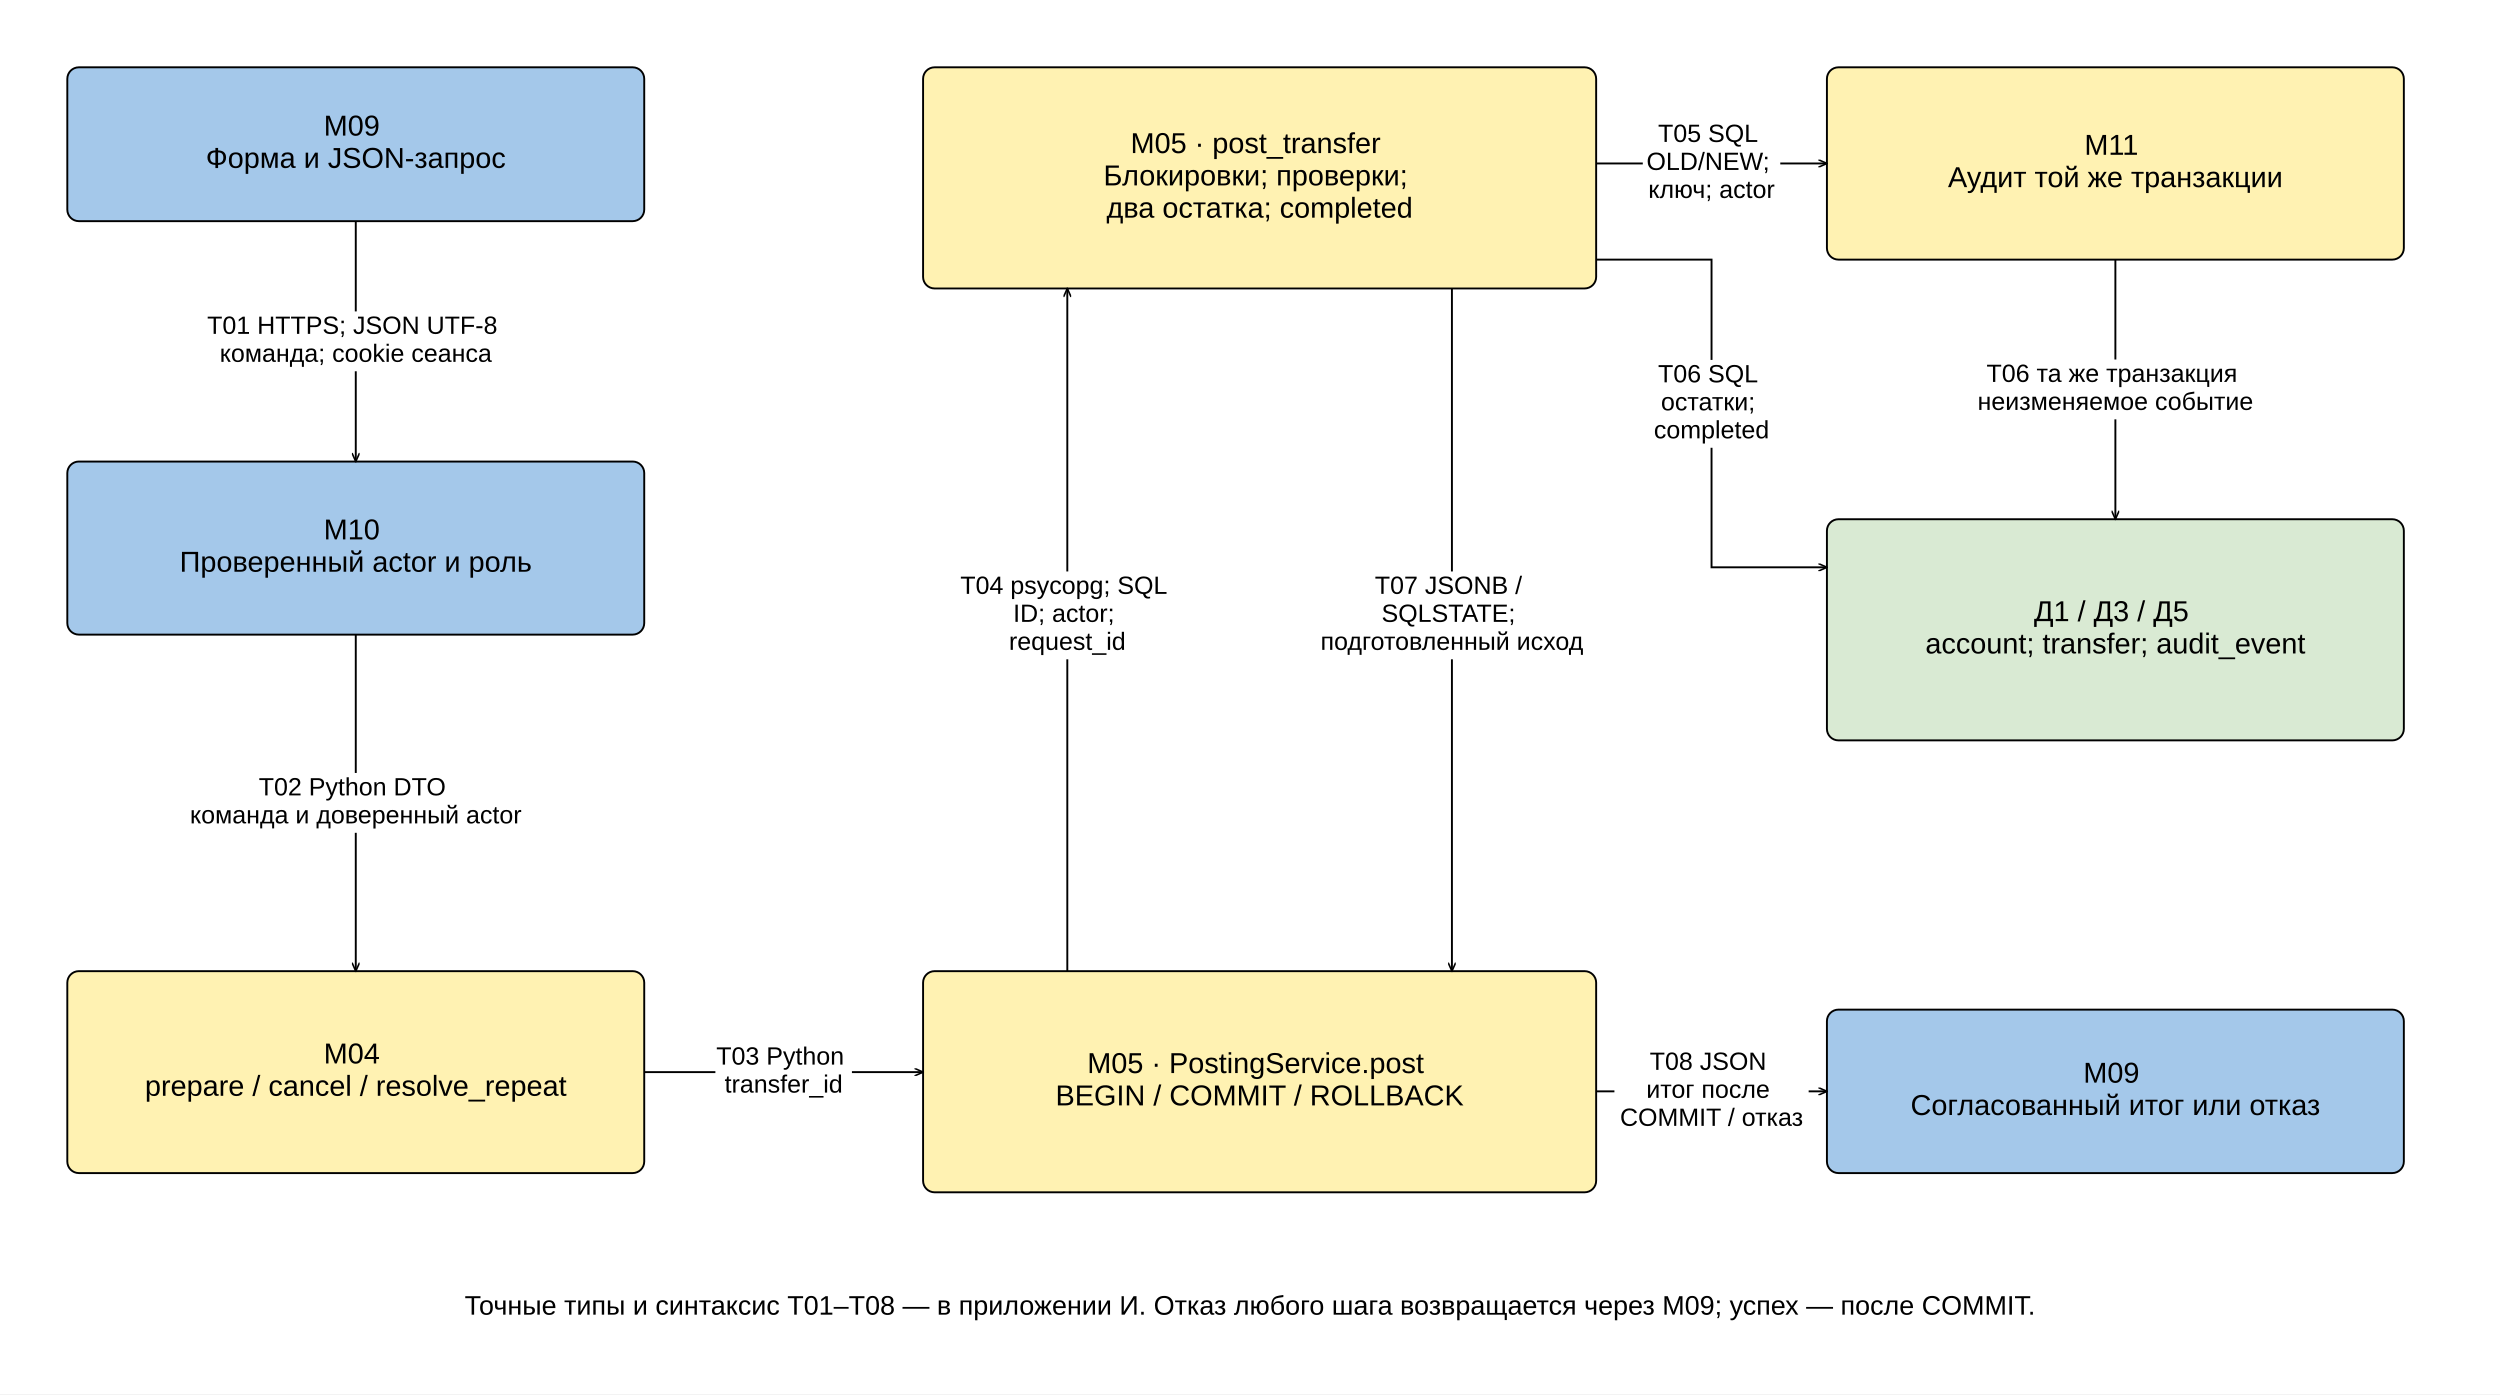
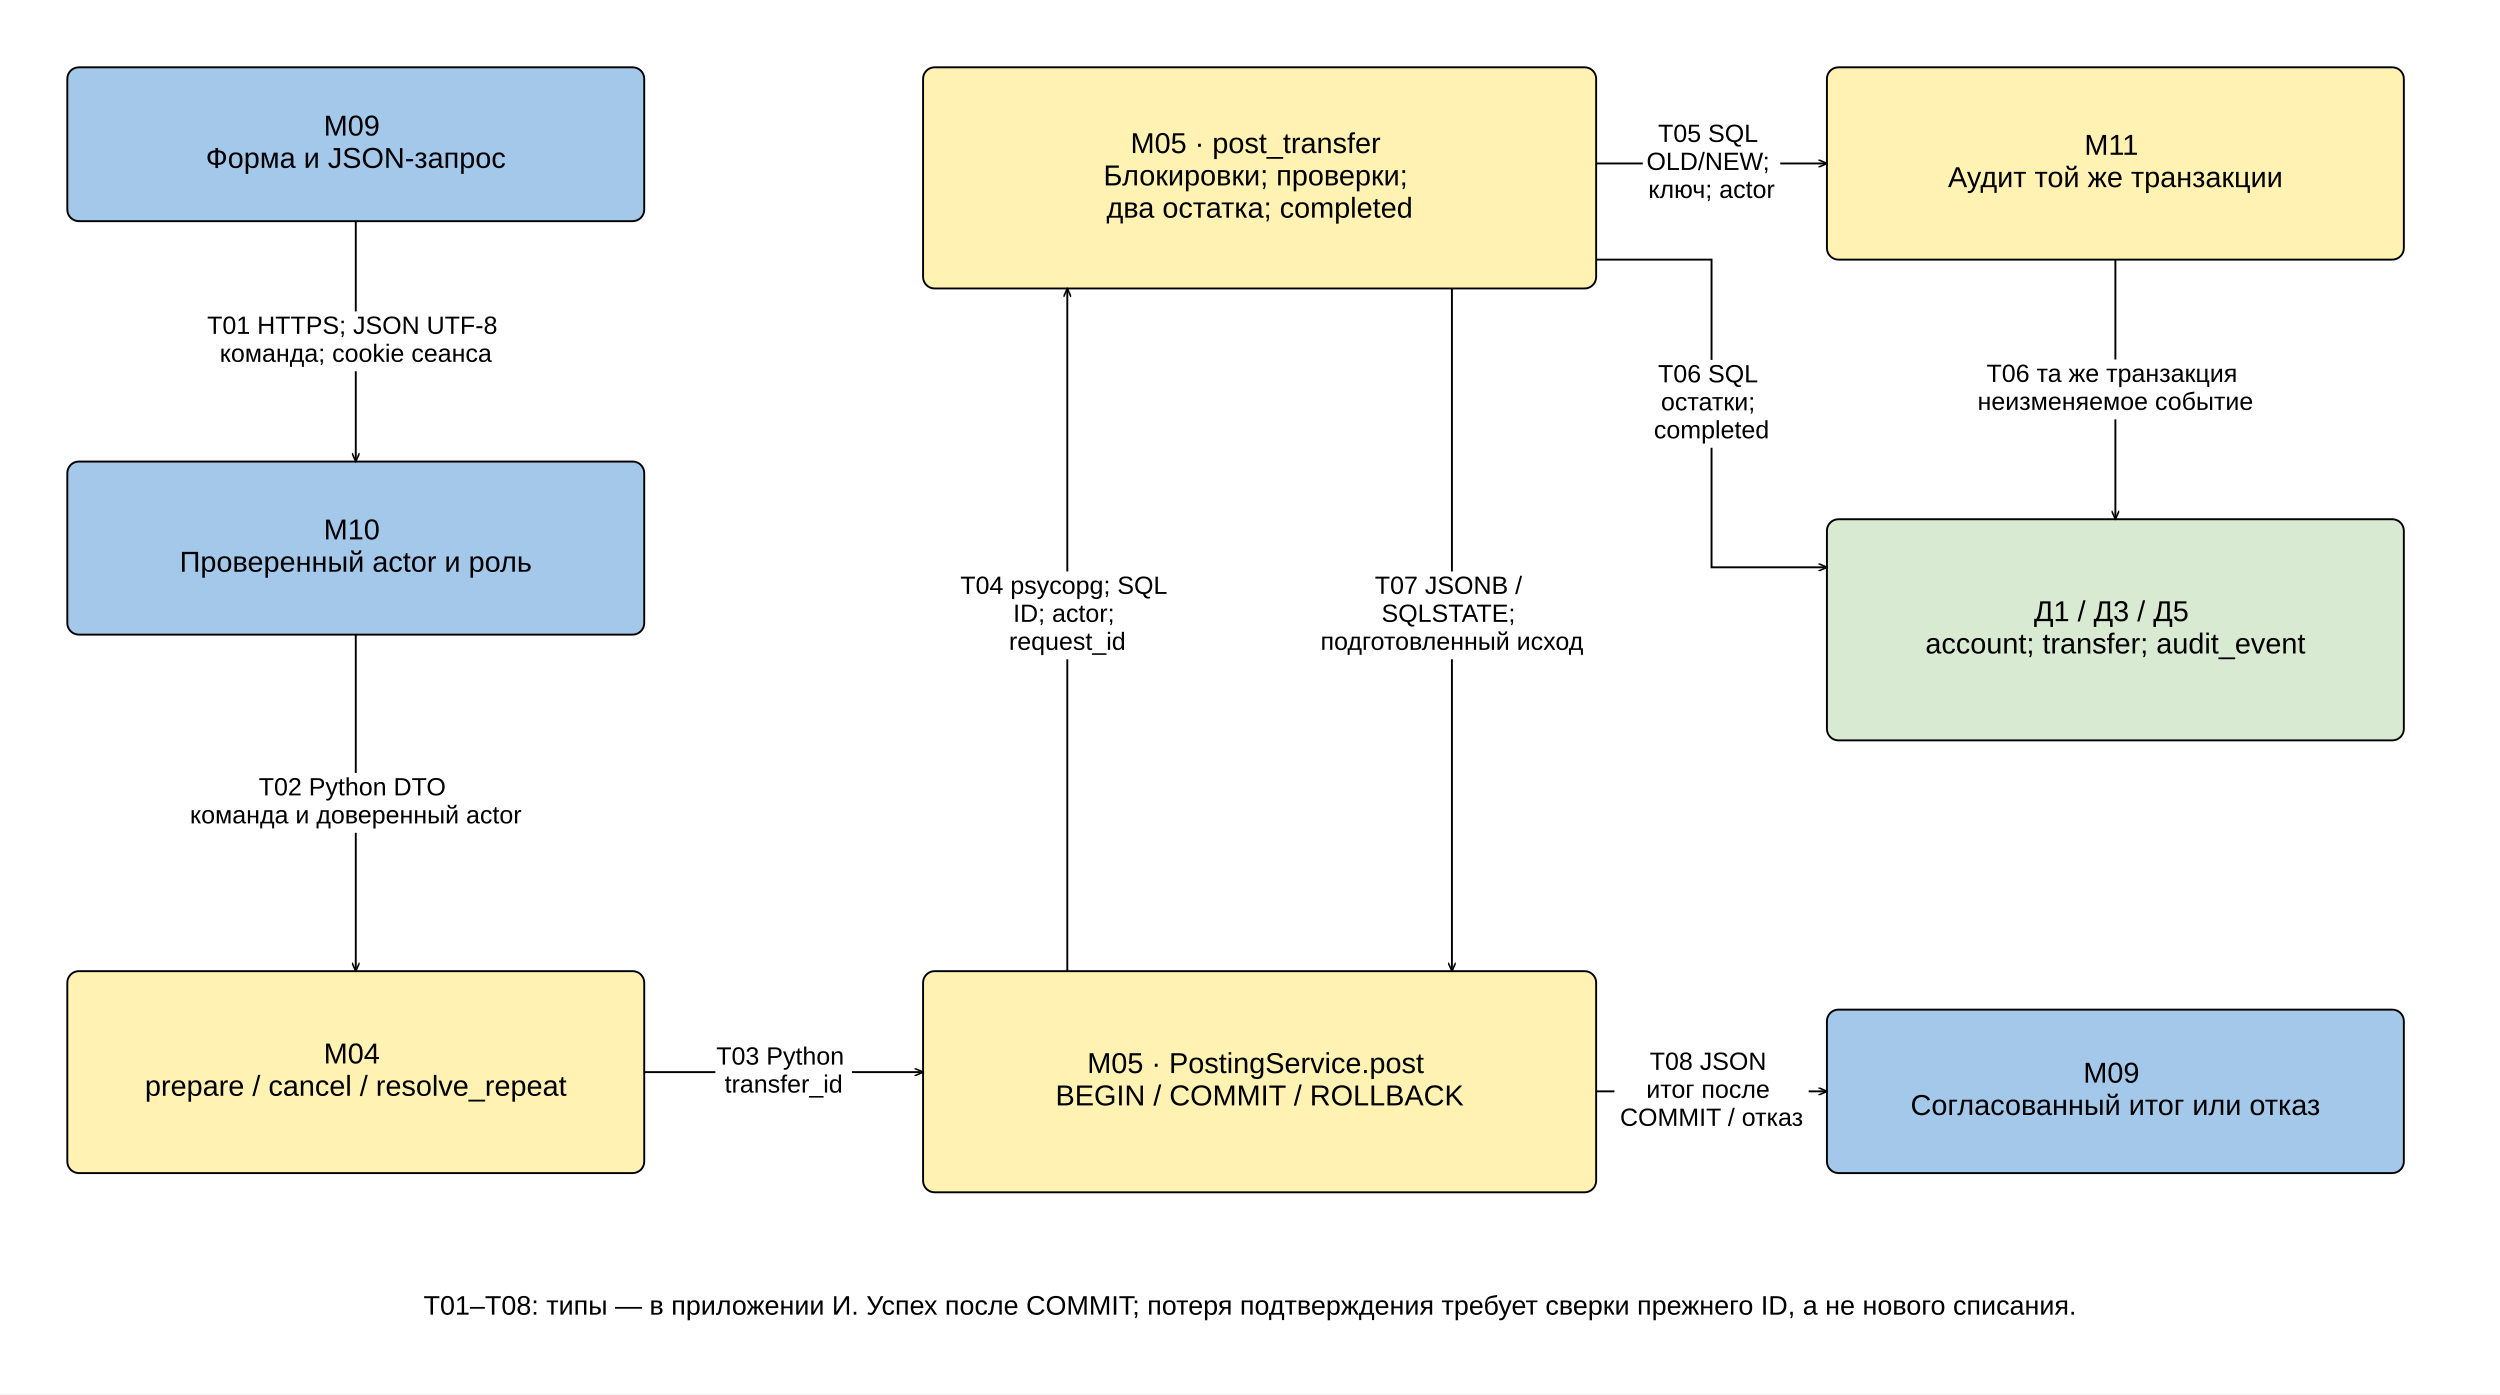
<svg xmlns="http://www.w3.org/2000/svg" width="2600" height="1450" viewBox="0 0 2600 1450">
  <defs>
    <marker id="arrow" markerWidth="10" markerHeight="8" refX="9" refY="4" orient="auto" markerUnits="userSpaceOnUse">
      <path d="M 0 0 L 9 4 L 0 8" fill="none" stroke="black" stroke-width="1.7" />
    </marker>
  </defs>
  <rect width="100%" height="100%" fill="white" />
  <rect x="70" y="70" width="600" height="160" rx="12" fill="#A4C8EA" stroke="black" stroke-width="2" />
  <text x="370.0" y="141.00" text-anchor="middle" font-family="Arial" font-size="30" fill="black">
    <tspan x="370.0" dy="0">М09</tspan>
    <tspan x="370.0" dy="33.6">Форма и JSON-запрос</tspan>
  </text>
  <rect x="70" y="480" width="600" height="180" rx="12" fill="#A4C8EA" stroke="black" stroke-width="2" />
  <text x="370.0" y="561.00" text-anchor="middle" font-family="Arial" font-size="30" fill="black">
    <tspan x="370.0" dy="0">М10</tspan>
    <tspan x="370.0" dy="33.6">Проверенный actor и роль</tspan>
  </text>
  <rect x="70" y="1010" width="600" height="210" rx="12" fill="#FFF2B2" stroke="black" stroke-width="2" />
  <text x="370.0" y="1106.00" text-anchor="middle" font-family="Arial" font-size="30" fill="black">
    <tspan x="370.0" dy="0">М04</tspan>
    <tspan x="370.0" dy="33.6">prepare / cancel / resolve_repeat</tspan>
  </text>
  <rect x="960" y="1010" width="700" height="230" rx="12" fill="#FFF2B2" stroke="black" stroke-width="2" />
  <text x="1310.0" y="1116.00" text-anchor="middle" font-family="Arial" font-size="30" fill="black">
    <tspan x="1310.0" dy="0">М05 · PostingService.post</tspan>
    <tspan x="1310.0" dy="33.6">BEGIN / COMMIT / ROLLBACK</tspan>
  </text>
  <rect x="960" y="70" width="700" height="230" rx="12" fill="#FFF2B2" stroke="black" stroke-width="2" />
  <text x="1310.0" y="159.20" text-anchor="middle" font-family="Arial" font-size="30" fill="black">
    <tspan x="1310.0" dy="0">М05 · post_transfer</tspan>
    <tspan x="1310.0" dy="33.6">Блокировки; проверки;</tspan>
    <tspan x="1310.0" dy="33.6">два остатка; completed</tspan>
  </text>
  <rect x="1900" y="70" width="600" height="200" rx="12" fill="#FFF2B2" stroke="black" stroke-width="2" />
  <text x="2200.0" y="161.00" text-anchor="middle" font-family="Arial" font-size="30" fill="black">
    <tspan x="2200.0" dy="0">М11</tspan>
    <tspan x="2200.0" dy="33.6">Аудит той же транзакции</tspan>
  </text>
  <rect x="1900" y="540" width="600" height="230" rx="12" fill="#D9EAD3" stroke="black" stroke-width="2" />
  <text x="2200.0" y="646.00" text-anchor="middle" font-family="Arial" font-size="30" fill="black">
    <tspan x="2200.0" dy="0">Д1 / Д3 / Д5</tspan>
    <tspan x="2200.0" dy="33.6">account; transfer; audit_event</tspan>
  </text>
  <rect x="1900" y="1050" width="600" height="170" rx="12" fill="#A4C8EA" stroke="black" stroke-width="2" />
  <text x="2200.0" y="1126.00" text-anchor="middle" font-family="Arial" font-size="30" fill="black">
    <tspan x="2200.0" dy="0">М09</tspan>
    <tspan x="2200.0" dy="33.6">Согласованный итог или отказ</tspan>
  </text>
  <polyline points="370,230 370,480" fill="none" stroke="black" stroke-width="2" marker-end="url(#arrow)" />
  <polyline points="370,660 370,1010" fill="none" stroke="black" stroke-width="2" marker-end="url(#arrow)" />
  <polyline points="670,1115 960,1115" fill="none" stroke="black" stroke-width="2" marker-end="url(#arrow)" />
  <polyline points="1110,1010 1110,300" fill="none" stroke="black" stroke-width="2" marker-end="url(#arrow)" />
  <polyline points="1510,300 1510,1010" fill="none" stroke="black" stroke-width="2" marker-end="url(#arrow)" />
  <polyline points="1660,170 1900,170" fill="none" stroke="black" stroke-width="2" marker-end="url(#arrow)" />
  <polyline points="1660,270 1780,270 1780,590 1900,590" fill="none" stroke="black" stroke-width="2" marker-end="url(#arrow)" />
  <polyline points="2200,270 2200,540" fill="none" stroke="black" stroke-width="2" marker-end="url(#arrow)" />
  <polyline points="1660,1135 1900,1135" fill="none" stroke="black" stroke-width="2" marker-end="url(#arrow)" />
  <rect x="214.0" y="323.88" width="312.0" height="62.24" fill="white" />
  <text x="370" y="347.20" text-anchor="middle" font-family="Arial" font-size="26" fill="black">
    <tspan x="370" dy="0">Т01 HTTPS; JSON UTF-8</tspan>
    <tspan x="370" dy="29.12">команда; cookie сеанса</tspan>
  </text>
  <rect x="194.0" y="803.88" width="352.0" height="62.24" fill="white" />
  <text x="370" y="827.20" text-anchor="middle" font-family="Arial" font-size="26" fill="black">
    <tspan x="370" dy="0">Т02 Python DTO</tspan>
    <tspan x="370" dy="29.12">команда и доверенный actor</tspan>
  </text>
  <rect x="744.0" y="1083.88" width="142.0" height="62.24" fill="white" />
  <text x="815" y="1107.20" text-anchor="middle" font-family="Arial" font-size="26" fill="black">
    <tspan x="815" dy="0">Т03 Python</tspan>
    <tspan x="815" dy="29.12">transfer_id</tspan>
  </text>
  <rect x="998.5" y="594.32" width="223.0" height="91.36" fill="white" />
  <text x="1110" y="617.64" text-anchor="middle" font-family="Arial" font-size="26" fill="black">
    <tspan x="1110" dy="0">Т04 psycopg; SQL</tspan>
    <tspan x="1110" dy="29.12">ID; actor;</tspan>
    <tspan x="1110" dy="29.12">request_id</tspan>
  </text>
  <rect x="1367.039" y="594.32" width="285.922" height="91.36" fill="white" />
  <text x="1510" y="617.64" text-anchor="middle" font-family="Arial" font-size="26" fill="black">
    <tspan x="1510" dy="0">Т07 JSONB /</tspan>
    <tspan x="1510" dy="29.12">SQLSTATE;</tspan>
    <tspan x="1510" dy="29.12">подготовленный исход</tspan>
  </text>
  <rect x="1708.508" y="124.32" width="142.984" height="91.36" fill="white" />
  <text x="1780" y="147.64" text-anchor="middle" font-family="Arial" font-size="26" fill="black">
    <tspan x="1780" dy="0">Т05 SQL</tspan>
    <tspan x="1780" dy="29.12">OLD/NEW;</tspan>
    <tspan x="1780" dy="29.12">ключ; actor</tspan>
  </text>
  <rect x="1715.0" y="374.32" width="130.0" height="91.36" fill="white" />
  <text x="1780" y="397.64" text-anchor="middle" font-family="Arial" font-size="26" fill="black">
    <tspan x="1780" dy="0">Т06 SQL</tspan>
    <tspan x="1780" dy="29.12">остатки;</tspan>
    <tspan x="1780" dy="29.12">completed</tspan>
  </text>
  <rect x="2052.0" y="373.88" width="296.0" height="62.24" fill="white" />
  <text x="2200" y="397.20" text-anchor="middle" font-family="Arial" font-size="26" fill="black">
    <tspan x="2200" dy="0">Т06 та же транзакция</tspan>
    <tspan x="2200" dy="29.12">неизменяемое событие</tspan>
  </text>
  <rect x="1679.0" y="1089.32" width="202.0" height="91.36" fill="white" />
  <text x="1780" y="1112.64" text-anchor="middle" font-family="Arial" font-size="26" fill="black">
    <tspan x="1780" dy="0">Т08 JSON</tspan>
    <tspan x="1780" dy="29.12">итог после</tspan>
    <tspan x="1780" dy="29.12">COMMIT / отказ</tspan>
  </text>
  <text x="1300" y="1367.28" text-anchor="middle" font-family="Arial" font-size="28" fill="black">
-     <tspan x="1300" dy="0">Точные типы и синтаксис Т01–Т08 — в приложении И. Отказ любого шага возвращается через М09; успех — после COMMIT.</tspan>
+     <tspan x="1300" dy="0">Т01–Т08: типы — в приложении И. Успех после COMMIT; потеря подтверждения требует сверки прежнего ID, а не нового списания.</tspan>
  </text>
</svg>
